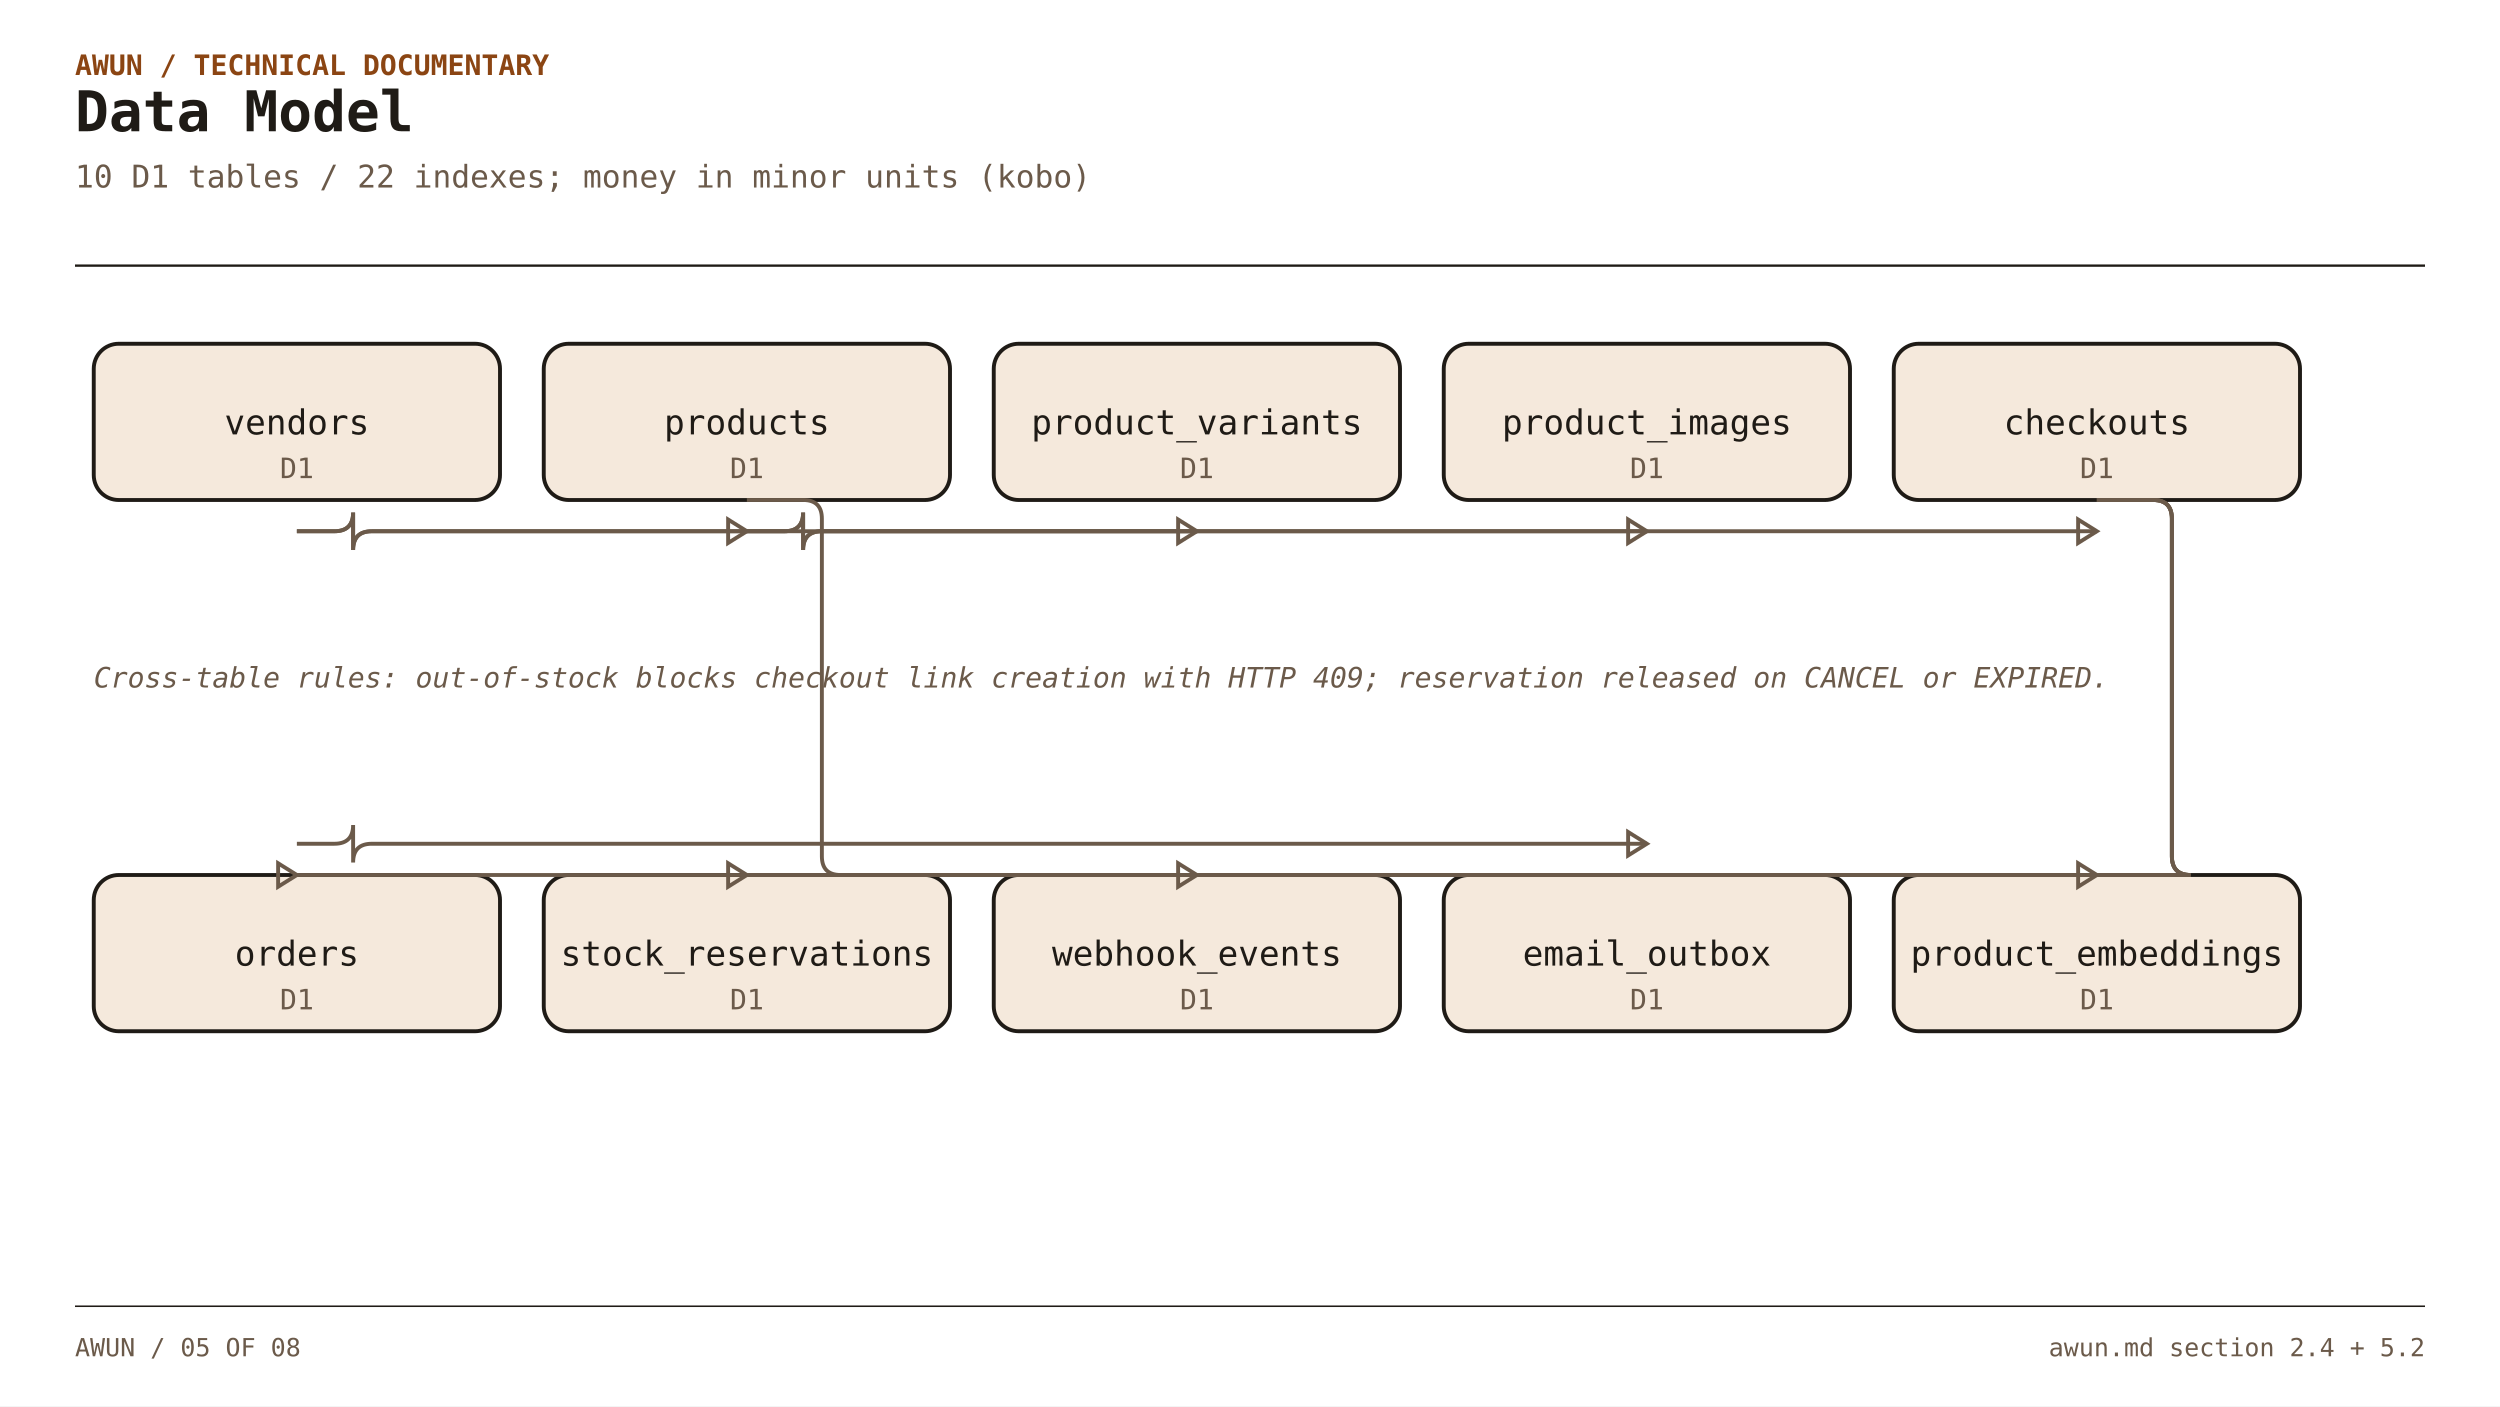
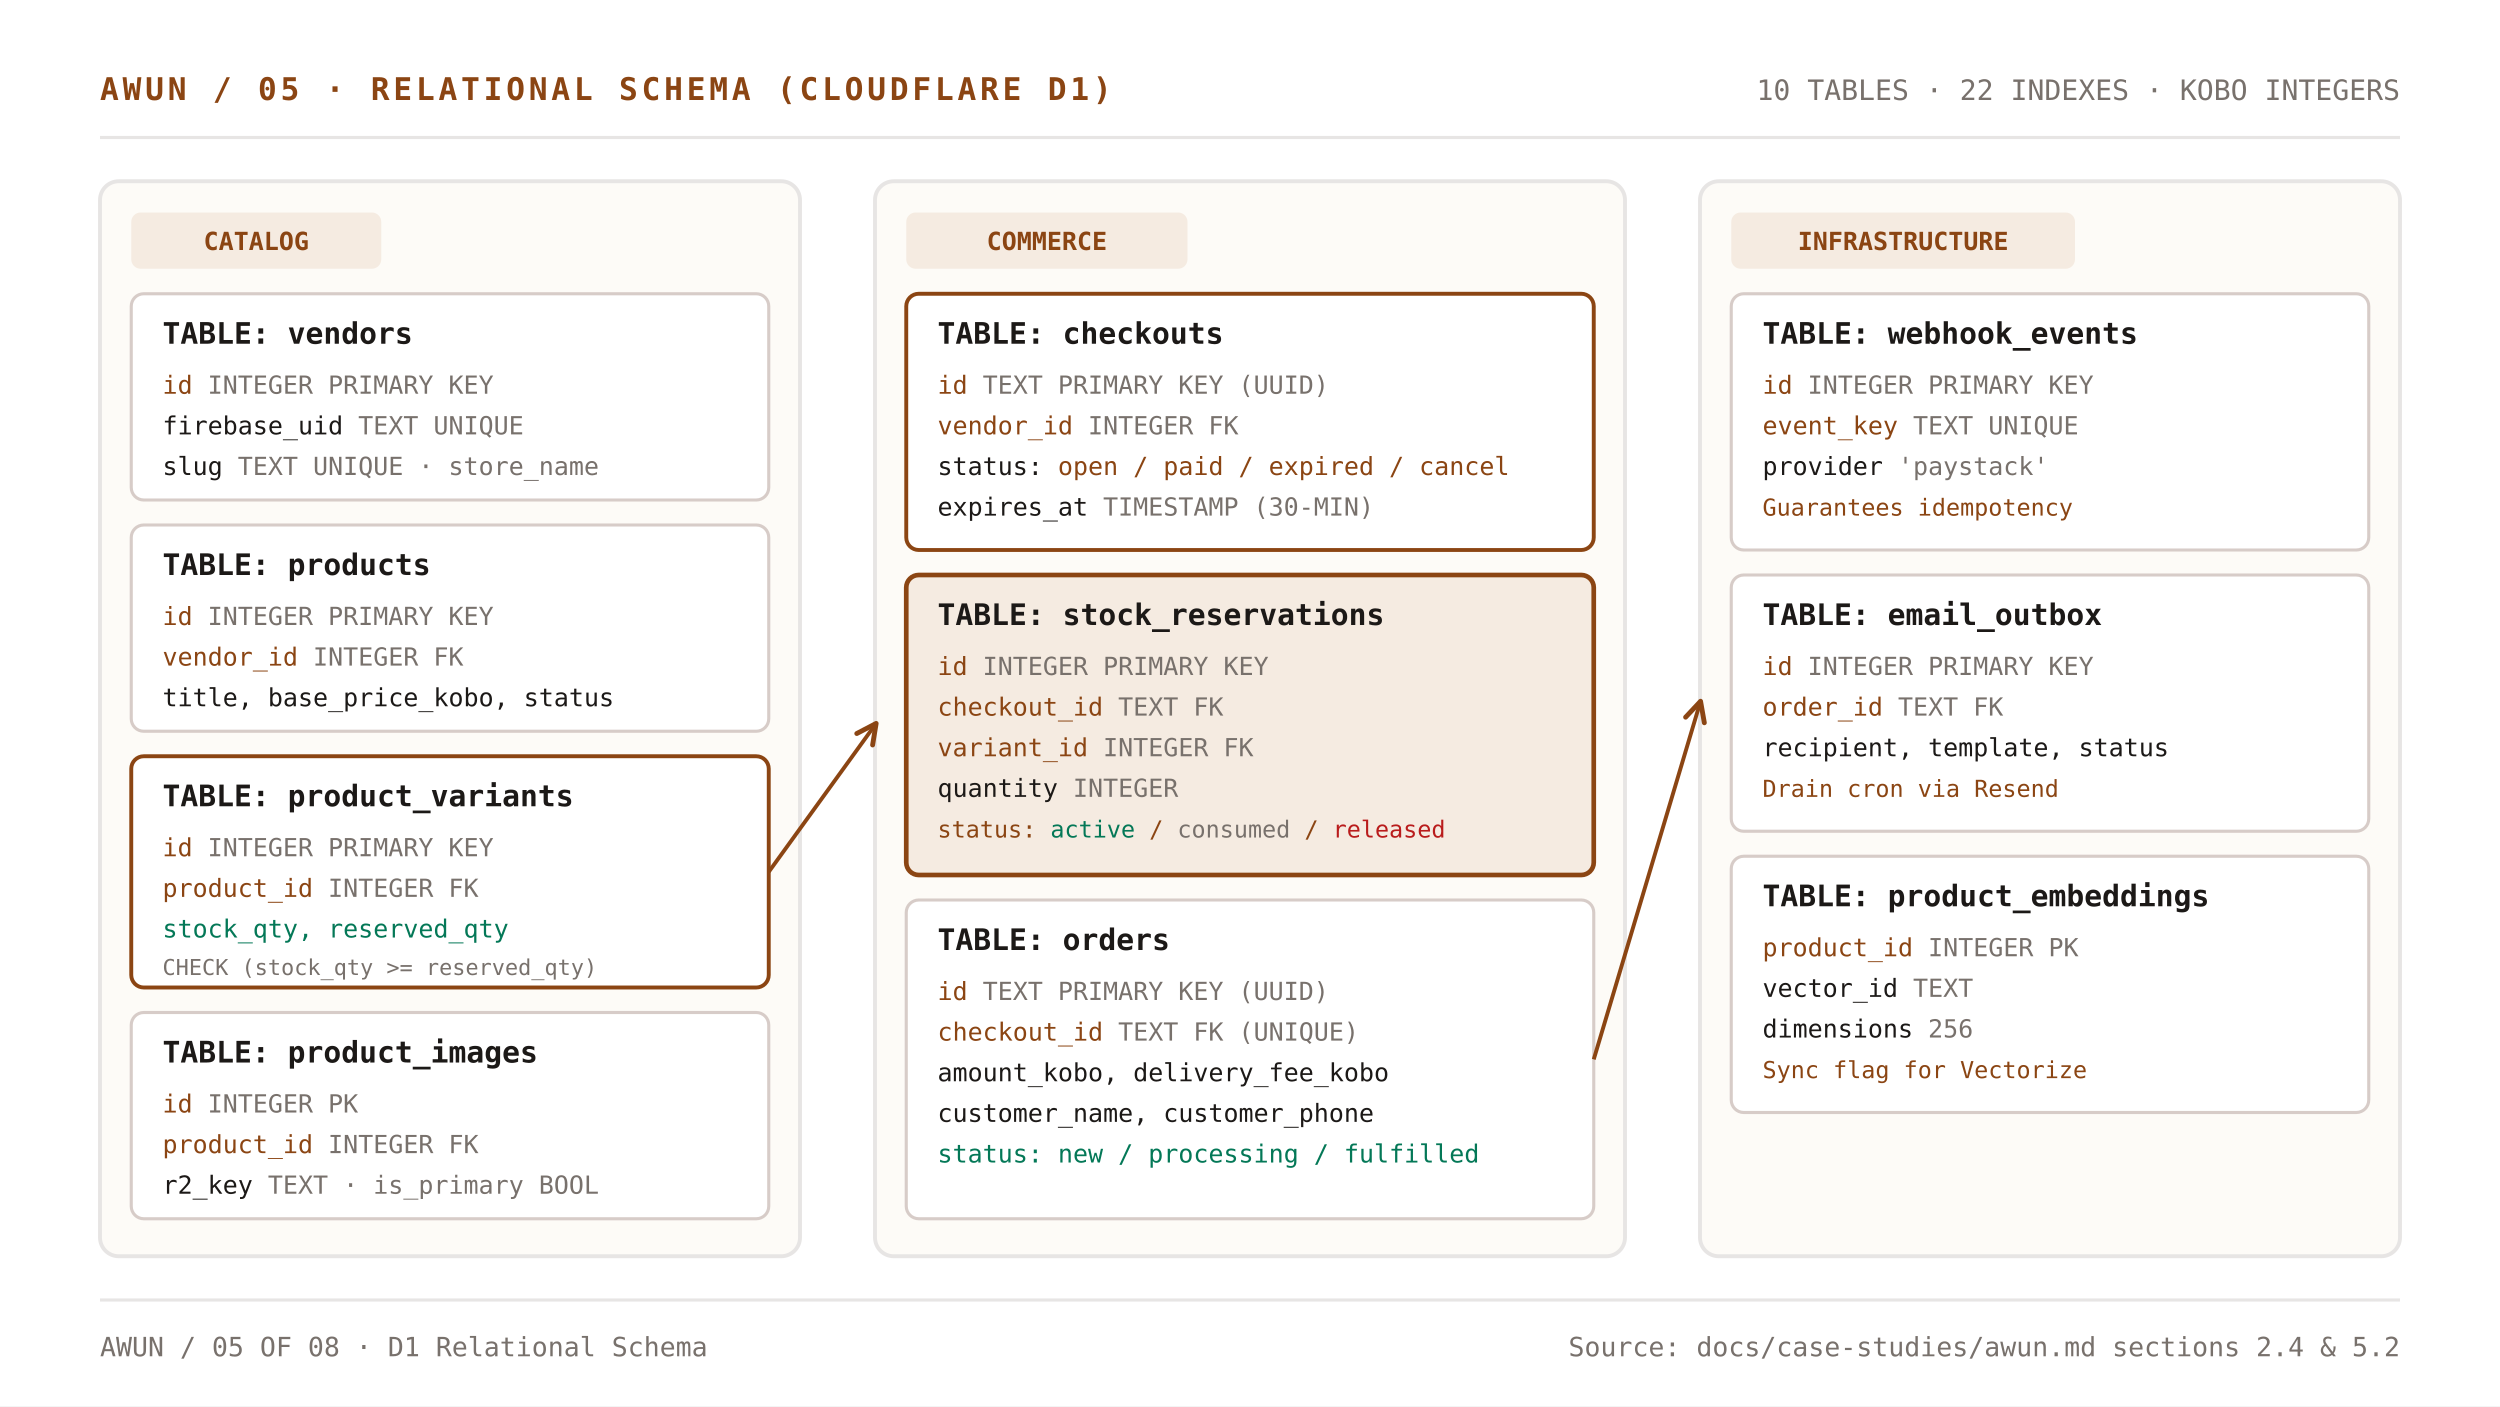
- <svg xmlns="http://www.w3.org/2000/svg" viewBox="0 0 800 450" width="100%" height="100%" preserveAspectRatio="xMidYMid meet" role="img" aria-labelledby="t-05 d-05">
-   <rect x="0" y="0" width="800" height="450" fill="#FFFFFF" />
+ <svg xmlns="http://www.w3.org/2000/svg" viewBox="0 0 800 450" width="100%" height="100%" preserveAspectRatio="xMidYMid meet" role="img" font-family="'JetBrains Mono', ui-monospace, Menlo, Consolas, monospace" style="font-family:'JetBrains Mono',ui-monospace,monospace">
  <defs>
-     <marker id="chev_05" viewBox="0 0 10 10" refX="9" refY="5" markerWidth="7" markerHeight="7" orient="auto-start-reverse">
-       <path d="M 0 0 L 9 5 L 0 10" fill="none" stroke="#3D2B1F" stroke-width="1.4" />
+     <marker id="arrow-terracotta" markerWidth="8" markerHeight="8" refX="6" refY="4" orient="auto">
+       <path d="M1.5 1.5 L6.5 4 L1.5 6.5" fill="none" stroke="#8B4513" stroke-width="1.25" stroke-linecap="round" stroke-linejoin="round" />
    </marker>
  </defs>
-   <text x="24" y="24" text-anchor="start" font-family="'JetBrains Mono', 'Menlo', 'Consolas', monospace" font-size="9" font-weight="600" fill="#8B4513">AWUN / TECHNICAL DOCUMENTARY</text>
-   <text x="24" y="42" text-anchor="start" font-family="'JetBrains Mono', 'Menlo', 'Consolas', monospace" font-size="18" font-weight="600" fill="#1F1B16">Data Model</text>
-   <text x="24" y="60" text-anchor="start" font-family="'JetBrains Mono', 'Menlo', 'Consolas', monospace" font-size="10" font-weight="400" fill="#6B5A4A">10 D1 tables / 22 indexes; money in minor units (kobo)</text>
-   <line x1="24" y1="85" x2="776" y2="85" stroke="#1F1B16" stroke-width="0.75" />
-   <rect x="30" y="110" width="130" height="50" rx="8" ry="8" fill="#F5E9DC" stroke="#1F1B16" stroke-width="1.25" />
-   <text x="95.0" y="139.0" text-anchor="middle" font-family="'JetBrains Mono', 'Menlo', 'Consolas', monospace" font-size="11" font-weight="500" fill="#1F1B16">vendors</text>
-   <text x="95.0" y="153.0" text-anchor="middle" font-family="'JetBrains Mono', 'Menlo', 'Consolas', monospace" font-size="9" fill="#6B5A4A">D1</text>
-   <rect x="174" y="110" width="130" height="50" rx="8" ry="8" fill="#F5E9DC" stroke="#1F1B16" stroke-width="1.25" />
-   <text x="239.0" y="139.0" text-anchor="middle" font-family="'JetBrains Mono', 'Menlo', 'Consolas', monospace" font-size="11" font-weight="500" fill="#1F1B16">products</text>
-   <text x="239.0" y="153.0" text-anchor="middle" font-family="'JetBrains Mono', 'Menlo', 'Consolas', monospace" font-size="9" fill="#6B5A4A">D1</text>
-   <rect x="318" y="110" width="130" height="50" rx="8" ry="8" fill="#F5E9DC" stroke="#1F1B16" stroke-width="1.25" />
-   <text x="383.0" y="139.0" text-anchor="middle" font-family="'JetBrains Mono', 'Menlo', 'Consolas', monospace" font-size="11" font-weight="500" fill="#1F1B16">product_variants</text>
-   <text x="383.0" y="153.0" text-anchor="middle" font-family="'JetBrains Mono', 'Menlo', 'Consolas', monospace" font-size="9" fill="#6B5A4A">D1</text>
-   <rect x="462" y="110" width="130" height="50" rx="8" ry="8" fill="#F5E9DC" stroke="#1F1B16" stroke-width="1.25" />
-   <text x="527.0" y="139.0" text-anchor="middle" font-family="'JetBrains Mono', 'Menlo', 'Consolas', monospace" font-size="11" font-weight="500" fill="#1F1B16">product_images</text>
-   <text x="527.0" y="153.0" text-anchor="middle" font-family="'JetBrains Mono', 'Menlo', 'Consolas', monospace" font-size="9" fill="#6B5A4A">D1</text>
-   <rect x="606" y="110" width="130" height="50" rx="8" ry="8" fill="#F5E9DC" stroke="#1F1B16" stroke-width="1.25" />
-   <text x="671.0" y="139.0" text-anchor="middle" font-family="'JetBrains Mono', 'Menlo', 'Consolas', monospace" font-size="11" font-weight="500" fill="#1F1B16">checkouts</text>
-   <text x="671.0" y="153.0" text-anchor="middle" font-family="'JetBrains Mono', 'Menlo', 'Consolas', monospace" font-size="9" fill="#6B5A4A">D1</text>
-   <rect x="30" y="280" width="130" height="50" rx="8" ry="8" fill="#F5E9DC" stroke="#1F1B16" stroke-width="1.25" />
-   <text x="95.0" y="309.0" text-anchor="middle" font-family="'JetBrains Mono', 'Menlo', 'Consolas', monospace" font-size="11" font-weight="500" fill="#1F1B16">orders</text>
-   <text x="95.0" y="323.0" text-anchor="middle" font-family="'JetBrains Mono', 'Menlo', 'Consolas', monospace" font-size="9" fill="#6B5A4A">D1</text>
-   <rect x="174" y="280" width="130" height="50" rx="8" ry="8" fill="#F5E9DC" stroke="#1F1B16" stroke-width="1.25" />
-   <text x="239.0" y="309.0" text-anchor="middle" font-family="'JetBrains Mono', 'Menlo', 'Consolas', monospace" font-size="11" font-weight="500" fill="#1F1B16">stock_reservations</text>
-   <text x="239.0" y="323.0" text-anchor="middle" font-family="'JetBrains Mono', 'Menlo', 'Consolas', monospace" font-size="9" fill="#6B5A4A">D1</text>
-   <rect x="318" y="280" width="130" height="50" rx="8" ry="8" fill="#F5E9DC" stroke="#1F1B16" stroke-width="1.25" />
-   <text x="383.0" y="309.0" text-anchor="middle" font-family="'JetBrains Mono', 'Menlo', 'Consolas', monospace" font-size="11" font-weight="500" fill="#1F1B16">webhook_events</text>
-   <text x="383.0" y="323.0" text-anchor="middle" font-family="'JetBrains Mono', 'Menlo', 'Consolas', monospace" font-size="9" fill="#6B5A4A">D1</text>
-   <rect x="462" y="280" width="130" height="50" rx="8" ry="8" fill="#F5E9DC" stroke="#1F1B16" stroke-width="1.25" />
-   <text x="527.0" y="309.0" text-anchor="middle" font-family="'JetBrains Mono', 'Menlo', 'Consolas', monospace" font-size="11" font-weight="500" fill="#1F1B16">email_outbox</text>
-   <text x="527.0" y="323.0" text-anchor="middle" font-family="'JetBrains Mono', 'Menlo', 'Consolas', monospace" font-size="9" fill="#6B5A4A">D1</text>
-   <rect x="606" y="280" width="130" height="50" rx="8" ry="8" fill="#F5E9DC" stroke="#1F1B16" stroke-width="1.25" />
-   <text x="671.0" y="309.0" text-anchor="middle" font-family="'JetBrains Mono', 'Menlo', 'Consolas', monospace" font-size="11" font-weight="500" fill="#1F1B16">product_embeddings</text>
-   <text x="671.0" y="323.0" text-anchor="middle" font-family="'JetBrains Mono', 'Menlo', 'Consolas', monospace" font-size="9" fill="#6B5A4A">D1</text>
-   <path d="M 95.0 170 L 107.0 170 Q 113.0 170 113.0 164 L 113.0 176 Q 113.0 170 119.0 170 L 239.0 170" stroke="#6B5A4A" stroke-width="1.25" fill="none" />
-   <path d="M 239.0 170 L 233.0 166.25 L 233.0 173.75 Z" fill="none" stroke="#6B5A4A" stroke-width="1.25" />
-   <path d="M 239.0 170 L 251.0 170 Q 257.0 170 257.0 164 L 257.0 176 Q 257.0 170 263.0 170 L 383.0 170" stroke="#6B5A4A" stroke-width="1.25" fill="none" />
-   <path d="M 383.0 170 L 377.0 166.25 L 377.0 173.75 Z" fill="none" stroke="#6B5A4A" stroke-width="1.25" />
-   <path d="M 239.0 170 L 251.0 170 Q 257.0 170 257.0 164 L 257.0 176 Q 257.0 170 263.0 170 L 527.0 170" stroke="#6B5A4A" stroke-width="1.25" fill="none" />
-   <path d="M 527.0 170 L 521.0 166.25 L 521.0 173.75 Z" fill="none" stroke="#6B5A4A" stroke-width="1.25" />
-   <path d="M 95.0 170 L 107.0 170 Q 113.0 170 113.0 164 L 113.0 176 Q 113.0 170 119.0 170 L 671.0 170" stroke="#6B5A4A" stroke-width="1.25" fill="none" />
-   <path d="M 671.0 170 L 665.0 166.25 L 665.0 173.75 Z" fill="none" stroke="#6B5A4A" stroke-width="1.25" />
-   <path d="M 671.0 160 L 689.0 160 Q 695.0 160 695.0 166 L 695.0 274 Q 695.0 280 701.0 280 L 95.0 280" stroke="#6B5A4A" stroke-width="1.25" fill="none" />
-   <path d="M 95.0 280 L 89.0 276.25 L 89.0 283.75 Z" fill="none" stroke="#6B5A4A" stroke-width="1.25" />
-   <path d="M 671.0 160 L 689.0 160 Q 695.0 160 695.0 166 L 695.0 274 Q 695.0 280 701.0 280 L 239.0 280" stroke="#6B5A4A" stroke-width="1.25" fill="none" />
-   <path d="M 239.0 280 L 233.0 276.25 L 233.0 283.75 Z" fill="none" stroke="#6B5A4A" stroke-width="1.25" />
-   <path d="M 671.0 160 L 689.0 160 Q 695.0 160 695.0 166 L 695.0 274 Q 695.0 280 701.0 280 L 383.0 280" stroke="#6B5A4A" stroke-width="1.25" fill="none" />
-   <path d="M 383.0 280 L 377.0 276.25 L 377.0 283.75 Z" fill="none" stroke="#6B5A4A" stroke-width="1.25" />
-   <path d="M 95.0 270 L 107.0 270 Q 113.0 270 113.0 264 L 113.0 276 Q 113.0 270 119.0 270 L 527.0 270" stroke="#6B5A4A" stroke-width="1.25" fill="none" />
-   <path d="M 527.0 270 L 521.0 266.25 L 521.0 273.75 Z" fill="none" stroke="#6B5A4A" stroke-width="1.25" />
-   <path d="M 239.0 160 L 257.0 160 Q 263.0 160 263.0 166 L 263.0 274 Q 263.0 280 269.0 280 L 671.0 280" stroke="#6B5A4A" stroke-width="1.25" fill="none" />
-   <path d="M 671.0 280 L 665.0 276.25 L 665.0 283.75 Z" fill="none" stroke="#6B5A4A" stroke-width="1.25" />
-   <text x="30" y="220" text-anchor="start" font-family="'JetBrains Mono', 'Menlo', 'Consolas', monospace" font-size="9" font-weight="400" fill="#6B5A4A" font-style="italic">Cross-table rules: out-of-stock blocks checkout link creation with HTTP 409; reservation released on CANCEL or EXPIRED.</text>
-   <line x1="24" y1="418" x2="776" y2="418" stroke="#1F1B16" stroke-width="0.5" />
-   <text x="24" y="434" text-anchor="start" font-family="'JetBrains Mono', 'Menlo', 'Consolas', monospace" font-size="8" font-weight="400" fill="#6B5A4A">AWUN / 05 OF 08</text>
-   <text x="776" y="434" text-anchor="end" font-family="'JetBrains Mono', 'Menlo', 'Consolas', monospace" font-size="8" font-weight="400" fill="#6B5A4A">awun.md section 2.4 + 5.2</text>
+   <rect x="0" y="0" width="800" height="450" fill="#FFFFFF" />
+   <text x="32" y="32" font-size="10" font-weight="600" fill="#8B4513" letter-spacing="0.12em">AWUN / 05 · RELATIONAL SCHEMA (CLOUDFLARE D1)</text>
+   <text x="768" y="32" font-size="9" font-weight="500" fill="#78716C" text-anchor="end">10 TABLES · 22 INDEXES · KOBO INTEGERS</text>
+   <line x1="32" y1="44" x2="768" y2="44" stroke="#E7E5E4" stroke-width="1" />
+   <rect x="32" y="58" width="224" height="344" rx="6" fill="#FDFBF7" stroke="#E7E5E4" stroke-width="1.25" />
+   <rect x="42" y="68" width="80" height="18" rx="3" fill="#F5EBE1" />
+   <text x="82" y="80" font-size="8" font-weight="600" fill="#8B4513" text-anchor="middle">CATALOG</text>
+   <rect x="42" y="94" width="204" height="66" rx="4" fill="#FFFFFF" stroke="#D7CCC8" stroke-width="1" />
+   <text x="52" y="110" font-size="9.5" font-weight="600" fill="#1C1917">TABLE: vendors</text>
+   <text x="52" y="126" font-size="8" fill="#8B4513">id <tspan fill="#78716C">INTEGER PRIMARY KEY</tspan>
+   </text>
+   <text x="52" y="139" font-size="8" fill="#1C1917">firebase_uid <tspan fill="#78716C">TEXT UNIQUE</tspan>
+   </text>
+   <text x="52" y="152" font-size="8" fill="#1C1917">slug <tspan fill="#78716C">TEXT UNIQUE · store_name</tspan>
+   </text>
+   <rect x="42" y="168" width="204" height="66" rx="4" fill="#FFFFFF" stroke="#D7CCC8" stroke-width="1" />
+   <text x="52" y="184" font-size="9.5" font-weight="600" fill="#1C1917">TABLE: products</text>
+   <text x="52" y="200" font-size="8" fill="#8B4513">id <tspan fill="#78716C">INTEGER PRIMARY KEY</tspan>
+   </text>
+   <text x="52" y="213" font-size="8" fill="#8B4513">vendor_id <tspan fill="#78716C">INTEGER FK</tspan>
+   </text>
+   <text x="52" y="226" font-size="8" fill="#1C1917">title, base_price_kobo, status</text>
+   <rect x="42" y="242" width="204" height="74" rx="4" fill="#FFFFFF" stroke="#8B4513" stroke-width="1.25" />
+   <text x="52" y="258" font-size="9.5" font-weight="600" fill="#1C1917">TABLE: product_variants</text>
+   <text x="52" y="274" font-size="8" fill="#8B4513">id <tspan fill="#78716C">INTEGER PRIMARY KEY</tspan>
+   </text>
+   <text x="52" y="287" font-size="8" fill="#8B4513">product_id <tspan fill="#78716C">INTEGER FK</tspan>
+   </text>
+   <text x="52" y="300" font-size="8" fill="#047857">stock_qty, reserved_qty</text>
+   <text x="52" y="312" font-size="7" fill="#78716C">CHECK (stock_qty &gt;= reserved_qty)</text>
+   <rect x="42" y="324" width="204" height="66" rx="4" fill="#FFFFFF" stroke="#D7CCC8" stroke-width="1" />
+   <text x="52" y="340" font-size="9.5" font-weight="600" fill="#1C1917">TABLE: product_images</text>
+   <text x="52" y="356" font-size="8" fill="#8B4513">id <tspan fill="#78716C">INTEGER PK</tspan>
+   </text>
+   <text x="52" y="369" font-size="8" fill="#8B4513">product_id <tspan fill="#78716C">INTEGER FK</tspan>
+   </text>
+   <text x="52" y="382" font-size="8" fill="#1C1917">r2_key <tspan fill="#78716C">TEXT · is_primary BOOL</tspan>
+   </text>
+   <rect x="280" y="58" width="240" height="344" rx="6" fill="#FDFBF7" stroke="#E7E5E4" stroke-width="1.25" />
+   <rect x="290" y="68" width="90" height="18" rx="3" fill="#F5EBE1" />
+   <text x="335" y="80" font-size="8" font-weight="600" fill="#8B4513" text-anchor="middle">COMMERCE</text>
+   <rect x="290" y="94" width="220" height="82" rx="4" fill="#FFFFFF" stroke="#8B4513" stroke-width="1.25" />
+   <text x="300" y="110" font-size="9.5" font-weight="600" fill="#1C1917">TABLE: checkouts</text>
+   <text x="300" y="126" font-size="8" fill="#8B4513">id <tspan fill="#78716C">TEXT PRIMARY KEY (UUID)</tspan>
+   </text>
+   <text x="300" y="139" font-size="8" fill="#8B4513">vendor_id <tspan fill="#78716C">INTEGER FK</tspan>
+   </text>
+   <text x="300" y="152" font-size="8" fill="#1C1917">status: <tspan fill="#8B4513">open / paid / expired / cancel</tspan>
+   </text>
+   <text x="300" y="165" font-size="8" fill="#1C1917">expires_at <tspan fill="#78716C">TIMESTAMP (30-MIN)</tspan>
+   </text>
+   <rect x="290" y="184" width="220" height="96" rx="4" fill="#F5EBE1" stroke="#8B4513" stroke-width="1.5" />
+   <text x="300" y="200" font-size="9.5" font-weight="600" fill="#1C1917">TABLE: stock_reservations</text>
+   <text x="300" y="216" font-size="8" fill="#8B4513">id <tspan fill="#78716C">INTEGER PRIMARY KEY</tspan>
+   </text>
+   <text x="300" y="229" font-size="8" fill="#8B4513">checkout_id <tspan fill="#78716C">TEXT FK</tspan>
+   </text>
+   <text x="300" y="242" font-size="8" fill="#8B4513">variant_id <tspan fill="#78716C">INTEGER FK</tspan>
+   </text>
+   <text x="300" y="255" font-size="8" fill="#1C1917">quantity <tspan fill="#78716C">INTEGER</tspan>
+   </text>
+   <text x="300" y="268" font-size="7.5" fill="#8B4513">status: <tspan fill="#047857">active</tspan> / <tspan fill="#78716C">consumed</tspan> / <tspan fill="#B91C1C">released</tspan>
+   </text>
+   <rect x="290" y="288" width="220" height="102" rx="4" fill="#FFFFFF" stroke="#D7CCC8" stroke-width="1" />
+   <text x="300" y="304" font-size="9.5" font-weight="600" fill="#1C1917">TABLE: orders</text>
+   <text x="300" y="320" font-size="8" fill="#8B4513">id <tspan fill="#78716C">TEXT PRIMARY KEY (UUID)</tspan>
+   </text>
+   <text x="300" y="333" font-size="8" fill="#8B4513">checkout_id <tspan fill="#78716C">TEXT FK (UNIQUE)</tspan>
+   </text>
+   <text x="300" y="346" font-size="8" fill="#1C1917">amount_kobo, delivery_fee_kobo</text>
+   <text x="300" y="359" font-size="8" fill="#1C1917">customer_name, customer_phone</text>
+   <text x="300" y="372" font-size="8" fill="#047857">status: new / processing / fulfilled</text>
+   <rect x="544" y="58" width="224" height="344" rx="6" fill="#FDFBF7" stroke="#E7E5E4" stroke-width="1.25" />
+   <rect x="554" y="68" width="110" height="18" rx="3" fill="#F5EBE1" />
+   <text x="609" y="80" font-size="8" font-weight="600" fill="#8B4513" text-anchor="middle">INFRASTRUCTURE</text>
+   <rect x="554" y="94" width="204" height="82" rx="4" fill="#FFFFFF" stroke="#D7CCC8" stroke-width="1" />
+   <text x="564" y="110" font-size="9.5" font-weight="600" fill="#1C1917">TABLE: webhook_events</text>
+   <text x="564" y="126" font-size="8" fill="#8B4513">id <tspan fill="#78716C">INTEGER PRIMARY KEY</tspan>
+   </text>
+   <text x="564" y="139" font-size="8" fill="#8B4513">event_key <tspan fill="#78716C">TEXT UNIQUE</tspan>
+   </text>
+   <text x="564" y="152" font-size="8" fill="#1C1917">provider <tspan fill="#78716C">'paystack'</tspan>
+   </text>
+   <text x="564" y="165" font-size="7.5" fill="#8B4513">Guarantees idempotency</text>
+   <rect x="554" y="184" width="204" height="82" rx="4" fill="#FFFFFF" stroke="#D7CCC8" stroke-width="1" />
+   <text x="564" y="200" font-size="9.5" font-weight="600" fill="#1C1917">TABLE: email_outbox</text>
+   <text x="564" y="216" font-size="8" fill="#8B4513">id <tspan fill="#78716C">INTEGER PRIMARY KEY</tspan>
+   </text>
+   <text x="564" y="229" font-size="8" fill="#8B4513">order_id <tspan fill="#78716C">TEXT FK</tspan>
+   </text>
+   <text x="564" y="242" font-size="8" fill="#1C1917">recipient, template, status</text>
+   <text x="564" y="255" font-size="7.5" fill="#8B4513">Drain cron via Resend</text>
+   <rect x="554" y="274" width="204" height="82" rx="4" fill="#FFFFFF" stroke="#D7CCC8" stroke-width="1" />
+   <text x="564" y="290" font-size="9.5" font-weight="600" fill="#1C1917">TABLE: product_embeddings</text>
+   <text x="564" y="306" font-size="8" fill="#8B4513">product_id <tspan fill="#78716C">INTEGER PK</tspan>
+   </text>
+   <text x="564" y="319" font-size="8" fill="#1C1917">vector_id <tspan fill="#78716C">TEXT</tspan>
+   </text>
+   <text x="564" y="332" font-size="8" fill="#1C1917">dimensions <tspan fill="#78716C">256</tspan>
+   </text>
+   <text x="564" y="345" font-size="7.5" fill="#8B4513">Sync flag for Vectorize</text>
+   <path d="M246 279 L280 232" fill="none" stroke="#8B4513" stroke-width="1.25" marker-end="url(#arrow-terracotta)" />
+   <path d="M510 339 L544 225" fill="none" stroke="#8B4513" stroke-width="1.25" marker-end="url(#arrow-terracotta)" />
+   <line x1="32" y1="416" x2="768" y2="416" stroke="#E7E5E4" stroke-width="1" />
+   <text x="32" y="434" font-size="8.5" fill="#78716C">AWUN / 05 OF 08 · D1 Relational Schema</text>
+   <text x="768" y="434" font-size="8.5" fill="#78716C" text-anchor="end">Source: docs/case-studies/awun.md sections 2.4 &amp; 5.2</text>
</svg>
